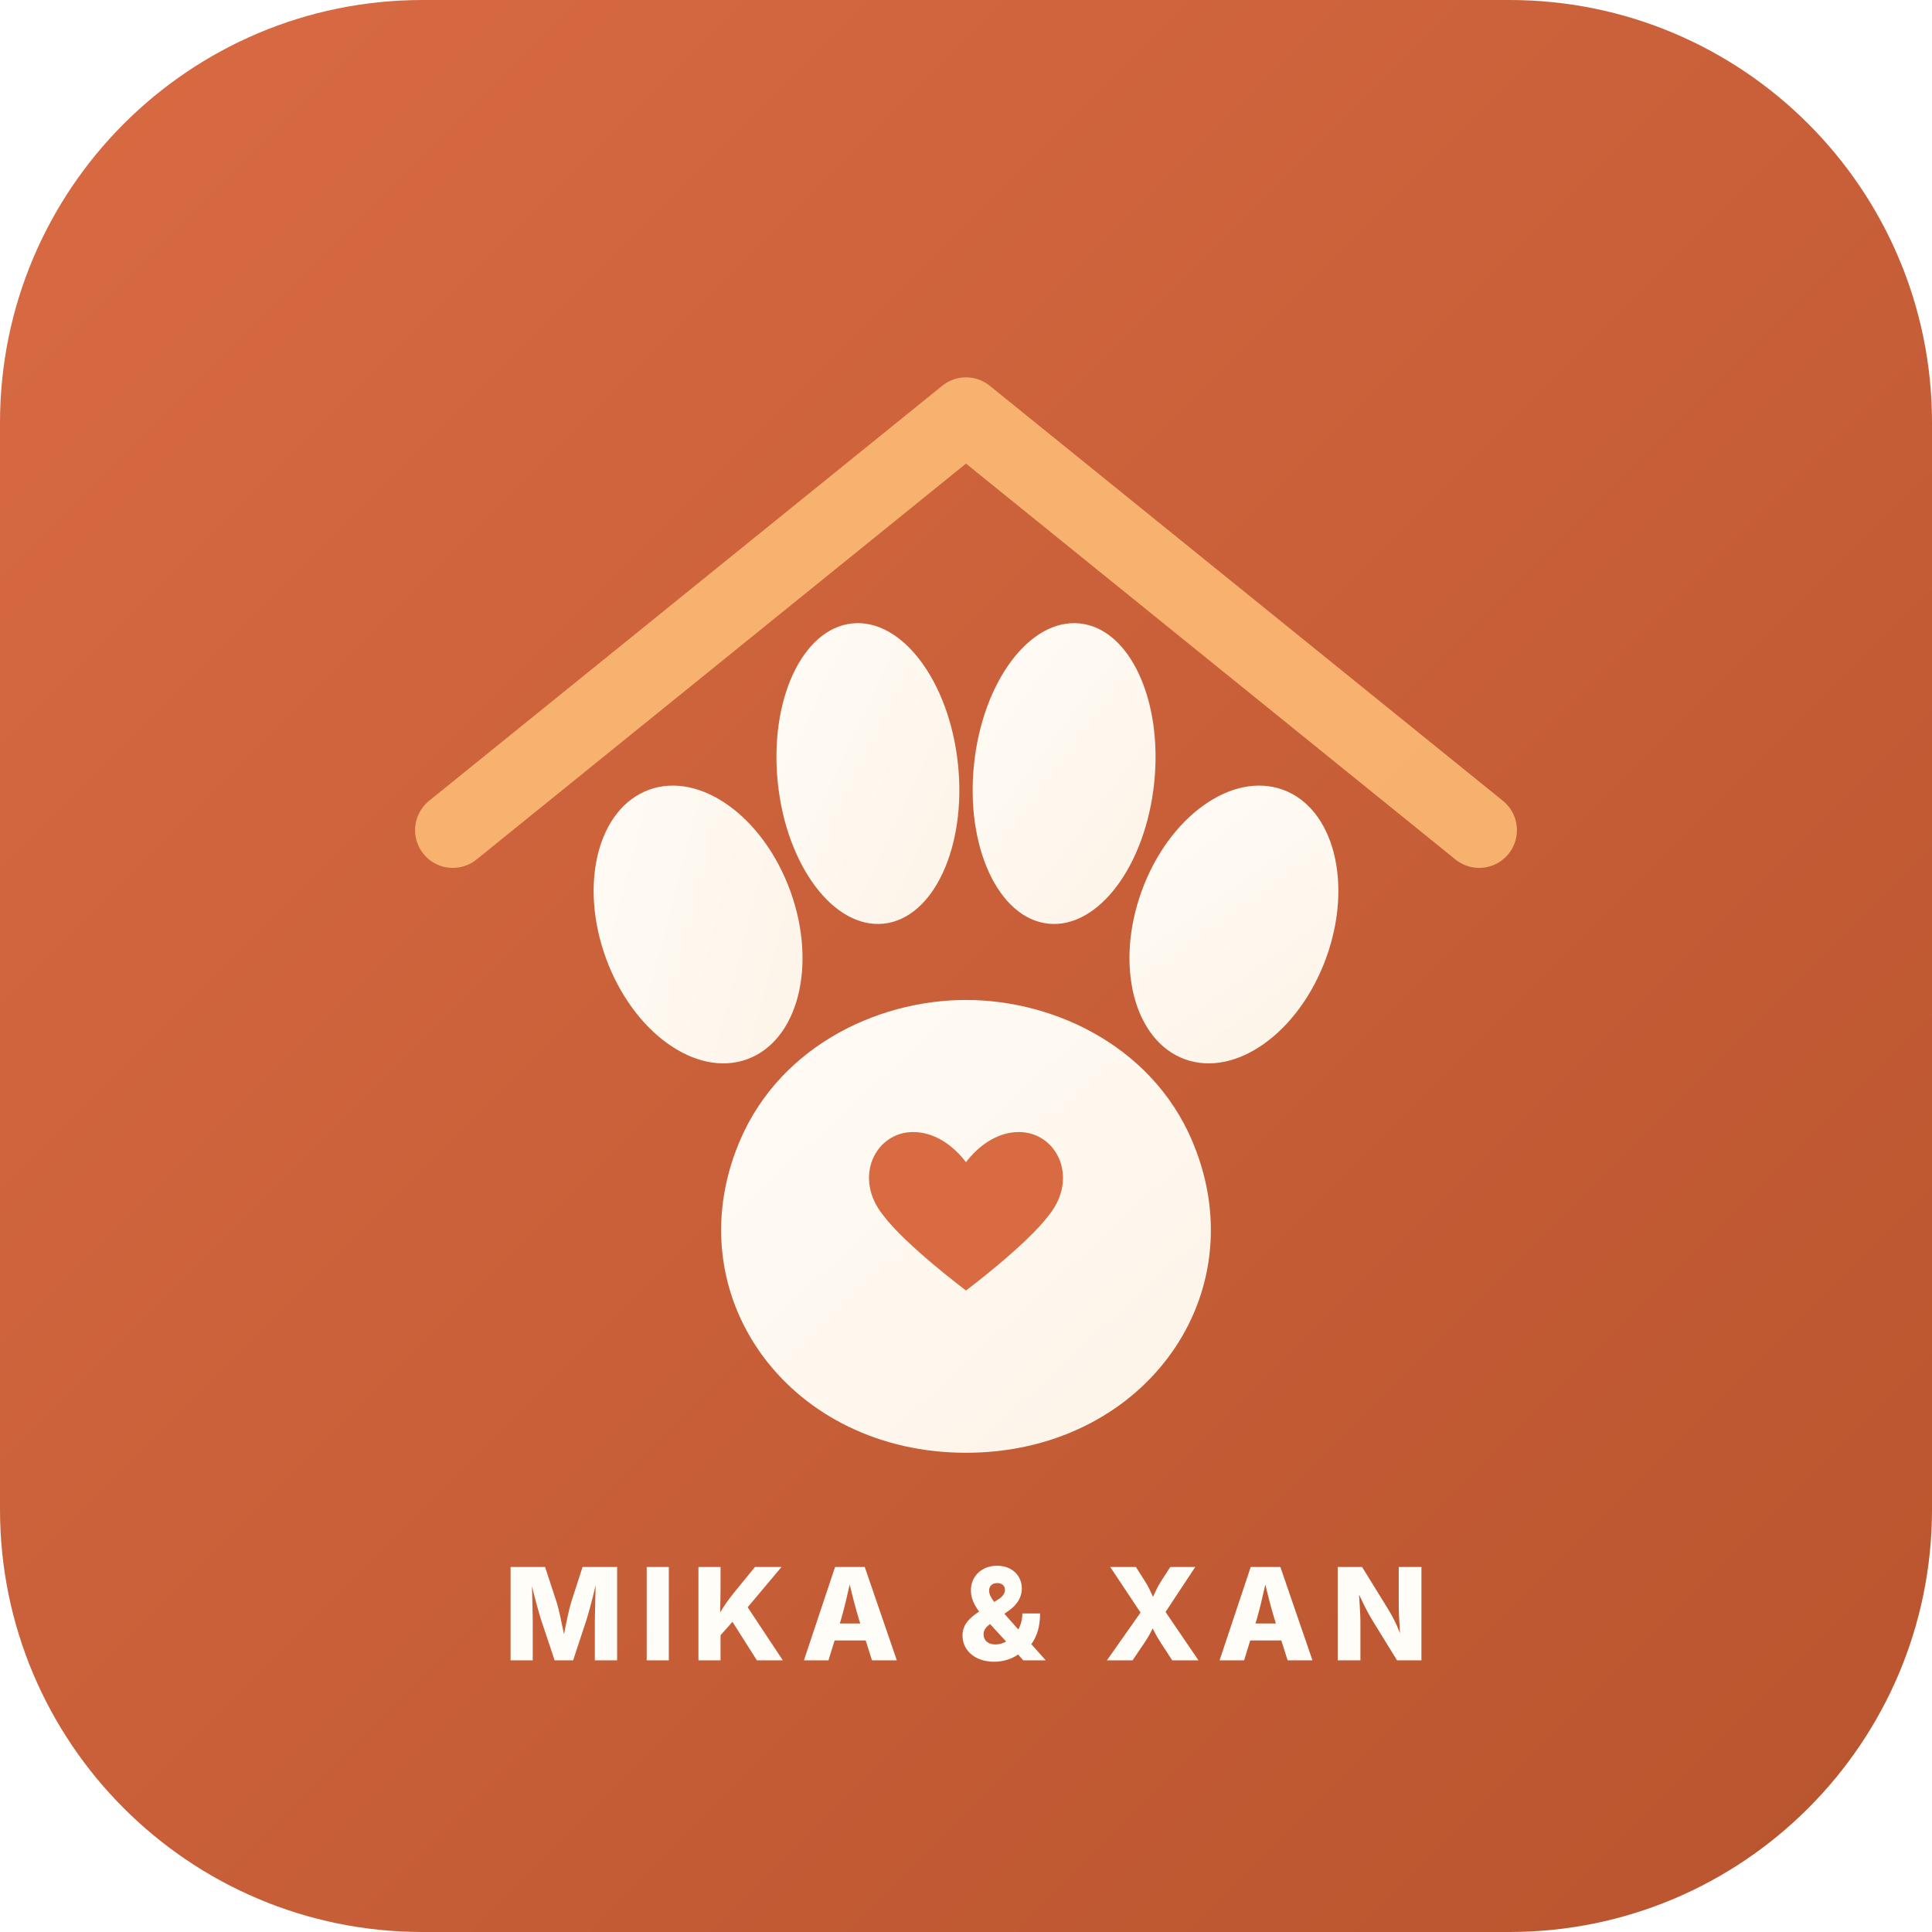
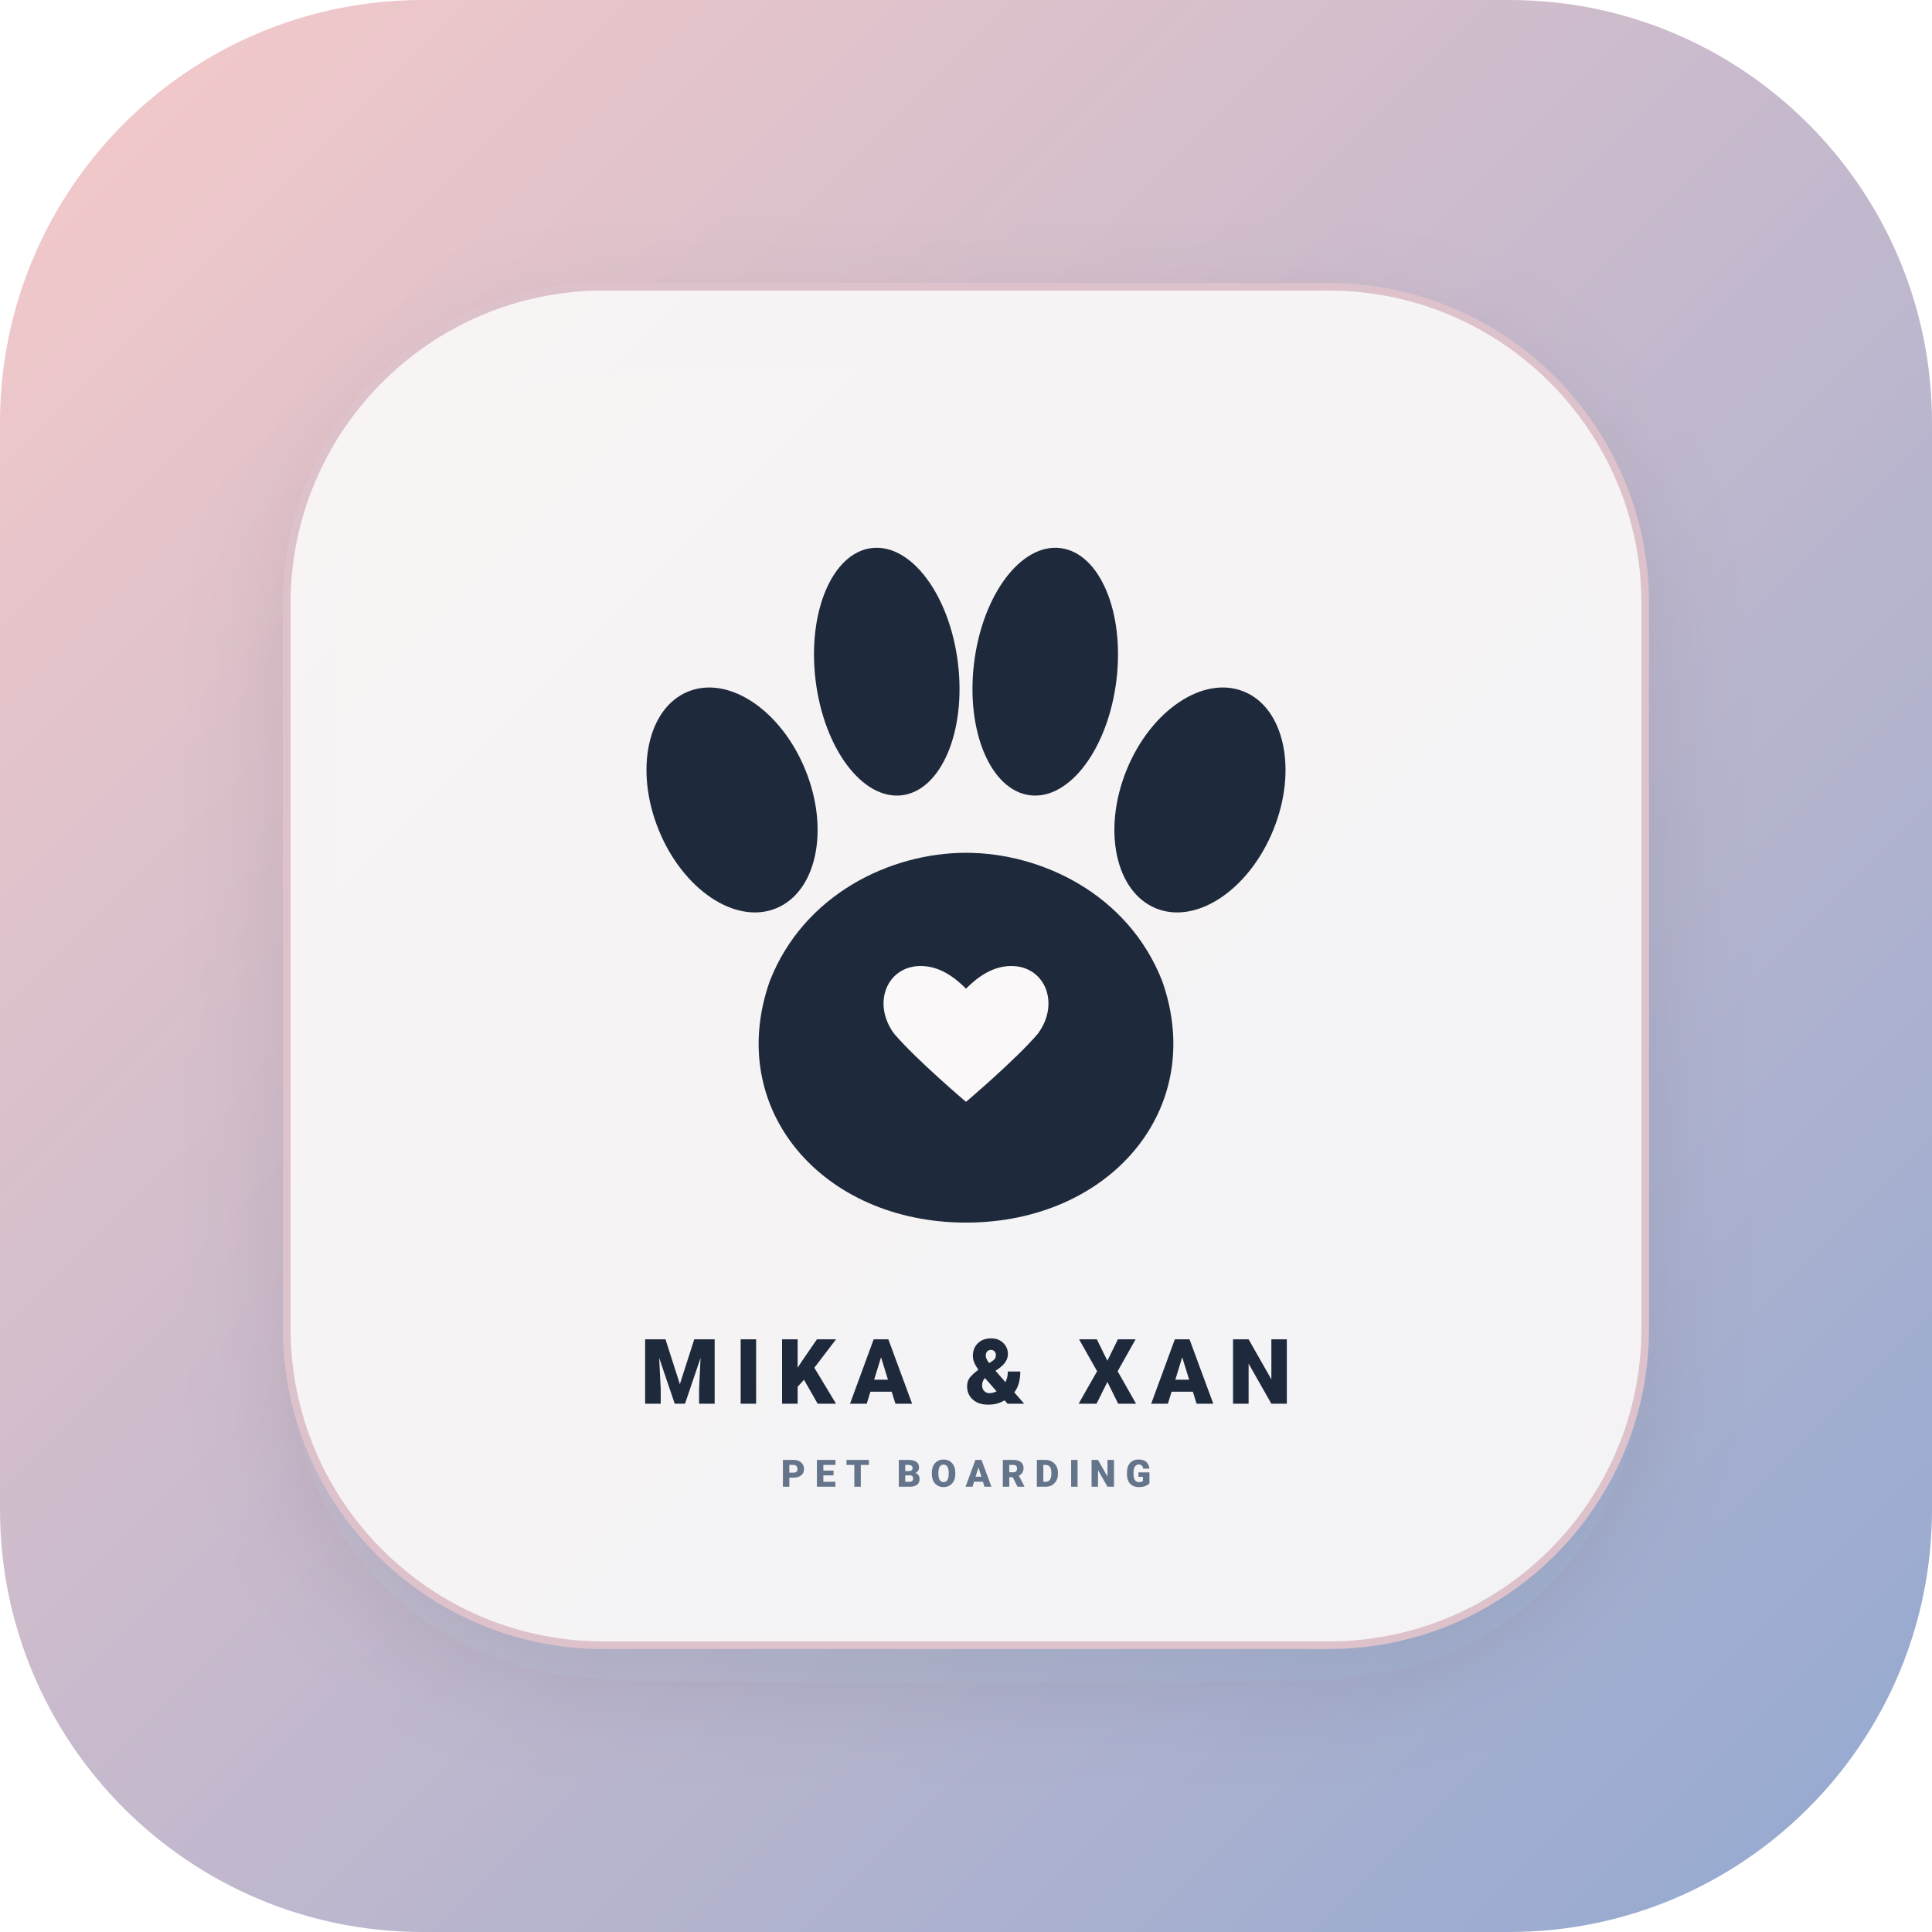
<svg xmlns="http://www.w3.org/2000/svg" viewBox="0 0 512 512" width="512" height="512">
  <defs>
-     <linearGradient id="bgGrad" x1="0%" y1="0%" x2="100%" y2="100%">
-       <stop offset="0%" stop-color="#D96B43" />
-       <stop offset="100%" stop-color="#B8542E" />
+     <linearGradient id="roseSerenityGrad" x1="0%" y1="0%" x2="100%" y2="100%">
+       <stop offset="0%" stop-color="#f7cac9" />
+       <stop offset="25%" stop-color="#dec2cb" />
+       <stop offset="50%" stop-color="#c5b9cd" />
+       <stop offset="75%" stop-color="#abb1cf" />
+       <stop offset="100%" stop-color="#92a8d1" />
    </linearGradient>
-     <linearGradient id="pawGrad" x1="0%" y1="0%" x2="100%" y2="100%">
-       <stop offset="0%" stop-color="#FFFDF7" />
-       <stop offset="100%" stop-color="#FDF3E7" />
-     </linearGradient>
+     <filter id="badgeShadow" x="-10%" y="-10%" width="120%" height="120%">
+       <feDropShadow dx="0" dy="10" stdDeviation="14" flood-color="#1E293B" flood-opacity="0.10" />
+     </filter>
  </defs>
-   <rect width="512" height="512" rx="112" fill="url(#bgGrad)" />
-   <path d="M 120 220 L 256 110 L 392 220" fill="none" stroke="#FDBA74" stroke-width="20" stroke-linecap="round" stroke-linejoin="round" opacity="0.9" />
-   <path d="M 256 385 C 210 385 180 345 195 305 C 205 278 232 265 256 265 C 280 265 307 278 317 305 C 332 345 302 385 256 385 Z" fill="url(#pawGrad)" />
-   <ellipse cx="185" cy="245" rx="26" ry="38" transform="rotate(-20 185 245)" fill="url(#pawGrad)" />
-   <ellipse cx="230" cy="205" rx="24" ry="40" transform="rotate(-6 230 205)" fill="url(#pawGrad)" />
-   <ellipse cx="282" cy="205" rx="24" ry="40" transform="rotate(6 282 205)" fill="url(#pawGrad)" />
-   <ellipse cx="327" cy="245" rx="26" ry="38" transform="rotate(20 327 245)" fill="url(#pawGrad)" />
-   <path d="M 256 342 C 256 342 240 330 234 322 C 226 312 232 300 242 300 C 248 300 253 304 256 308 C 259 304 264 300 270 300 C 280 300 286 312 278 322 C 272 330 256 342 256 342 Z" fill="#D96B43" />
-   <text x="256" y="440" font-family="system-ui, -apple-system, sans-serif" font-size="34" font-weight="800" fill="#FFFDF7" text-anchor="middle" letter-spacing="4">MIKA &amp; XAN</text>
+   <rect width="512" height="512" rx="112" fill="url(#roseSerenityGrad)" />
+   <rect x="76" y="76" width="360" height="360" rx="84" fill="#FAF8F9" fill-opacity="0.92" stroke="#dec2cb" stroke-width="2" filter="url(#badgeShadow)" />
+   <g>
+     <path d="M 256 324 C 218 324 192 294 204 260 C 213 237 236 226 256 226 C 276 226 299 237 308 260 C 320 294 294 324 256 324 Z" fill="#1E293B" />
+     <path d="M 256 292 C 256 292 243 281 237 274 C 231 266 235 256 244 256 C 249 256 253 259 256 262 C 259 259 263 256 268 256 C 277 256 281 266 275 274 C 269 281 256 292 256 292 Z" fill="#FAF8F9" />
+     <ellipse cx="194" cy="212" rx="21" ry="31" transform="rotate(-22 194 212)" fill="#1E293B" />
+     <ellipse cx="235" cy="178" rx="19" ry="33" transform="rotate(-7 235 178)" fill="#1E293B" />
+     <ellipse cx="277" cy="178" rx="19" ry="33" transform="rotate(7 277 178)" fill="#1E293B" />
+     <ellipse cx="318" cy="212" rx="21" ry="31" transform="rotate(22 318 212)" fill="#1E293B" />
+   </g>
+   <text x="256" y="372" font-family="system-ui, -apple-system, BlinkMacSystemFont, 'Segoe UI', Roboto, sans-serif" font-size="24" font-weight="900" fill="#1E293B" text-anchor="middle" letter-spacing="4">MIKA &amp; XAN</text>
+   <text x="256" y="394" font-family="system-ui, -apple-system, BlinkMacSystemFont, 'Segoe UI', Roboto, sans-serif" font-size="10" font-weight="800" fill="#64748B" text-anchor="middle" letter-spacing="2.5">PET BOARDING</text>
</svg>
